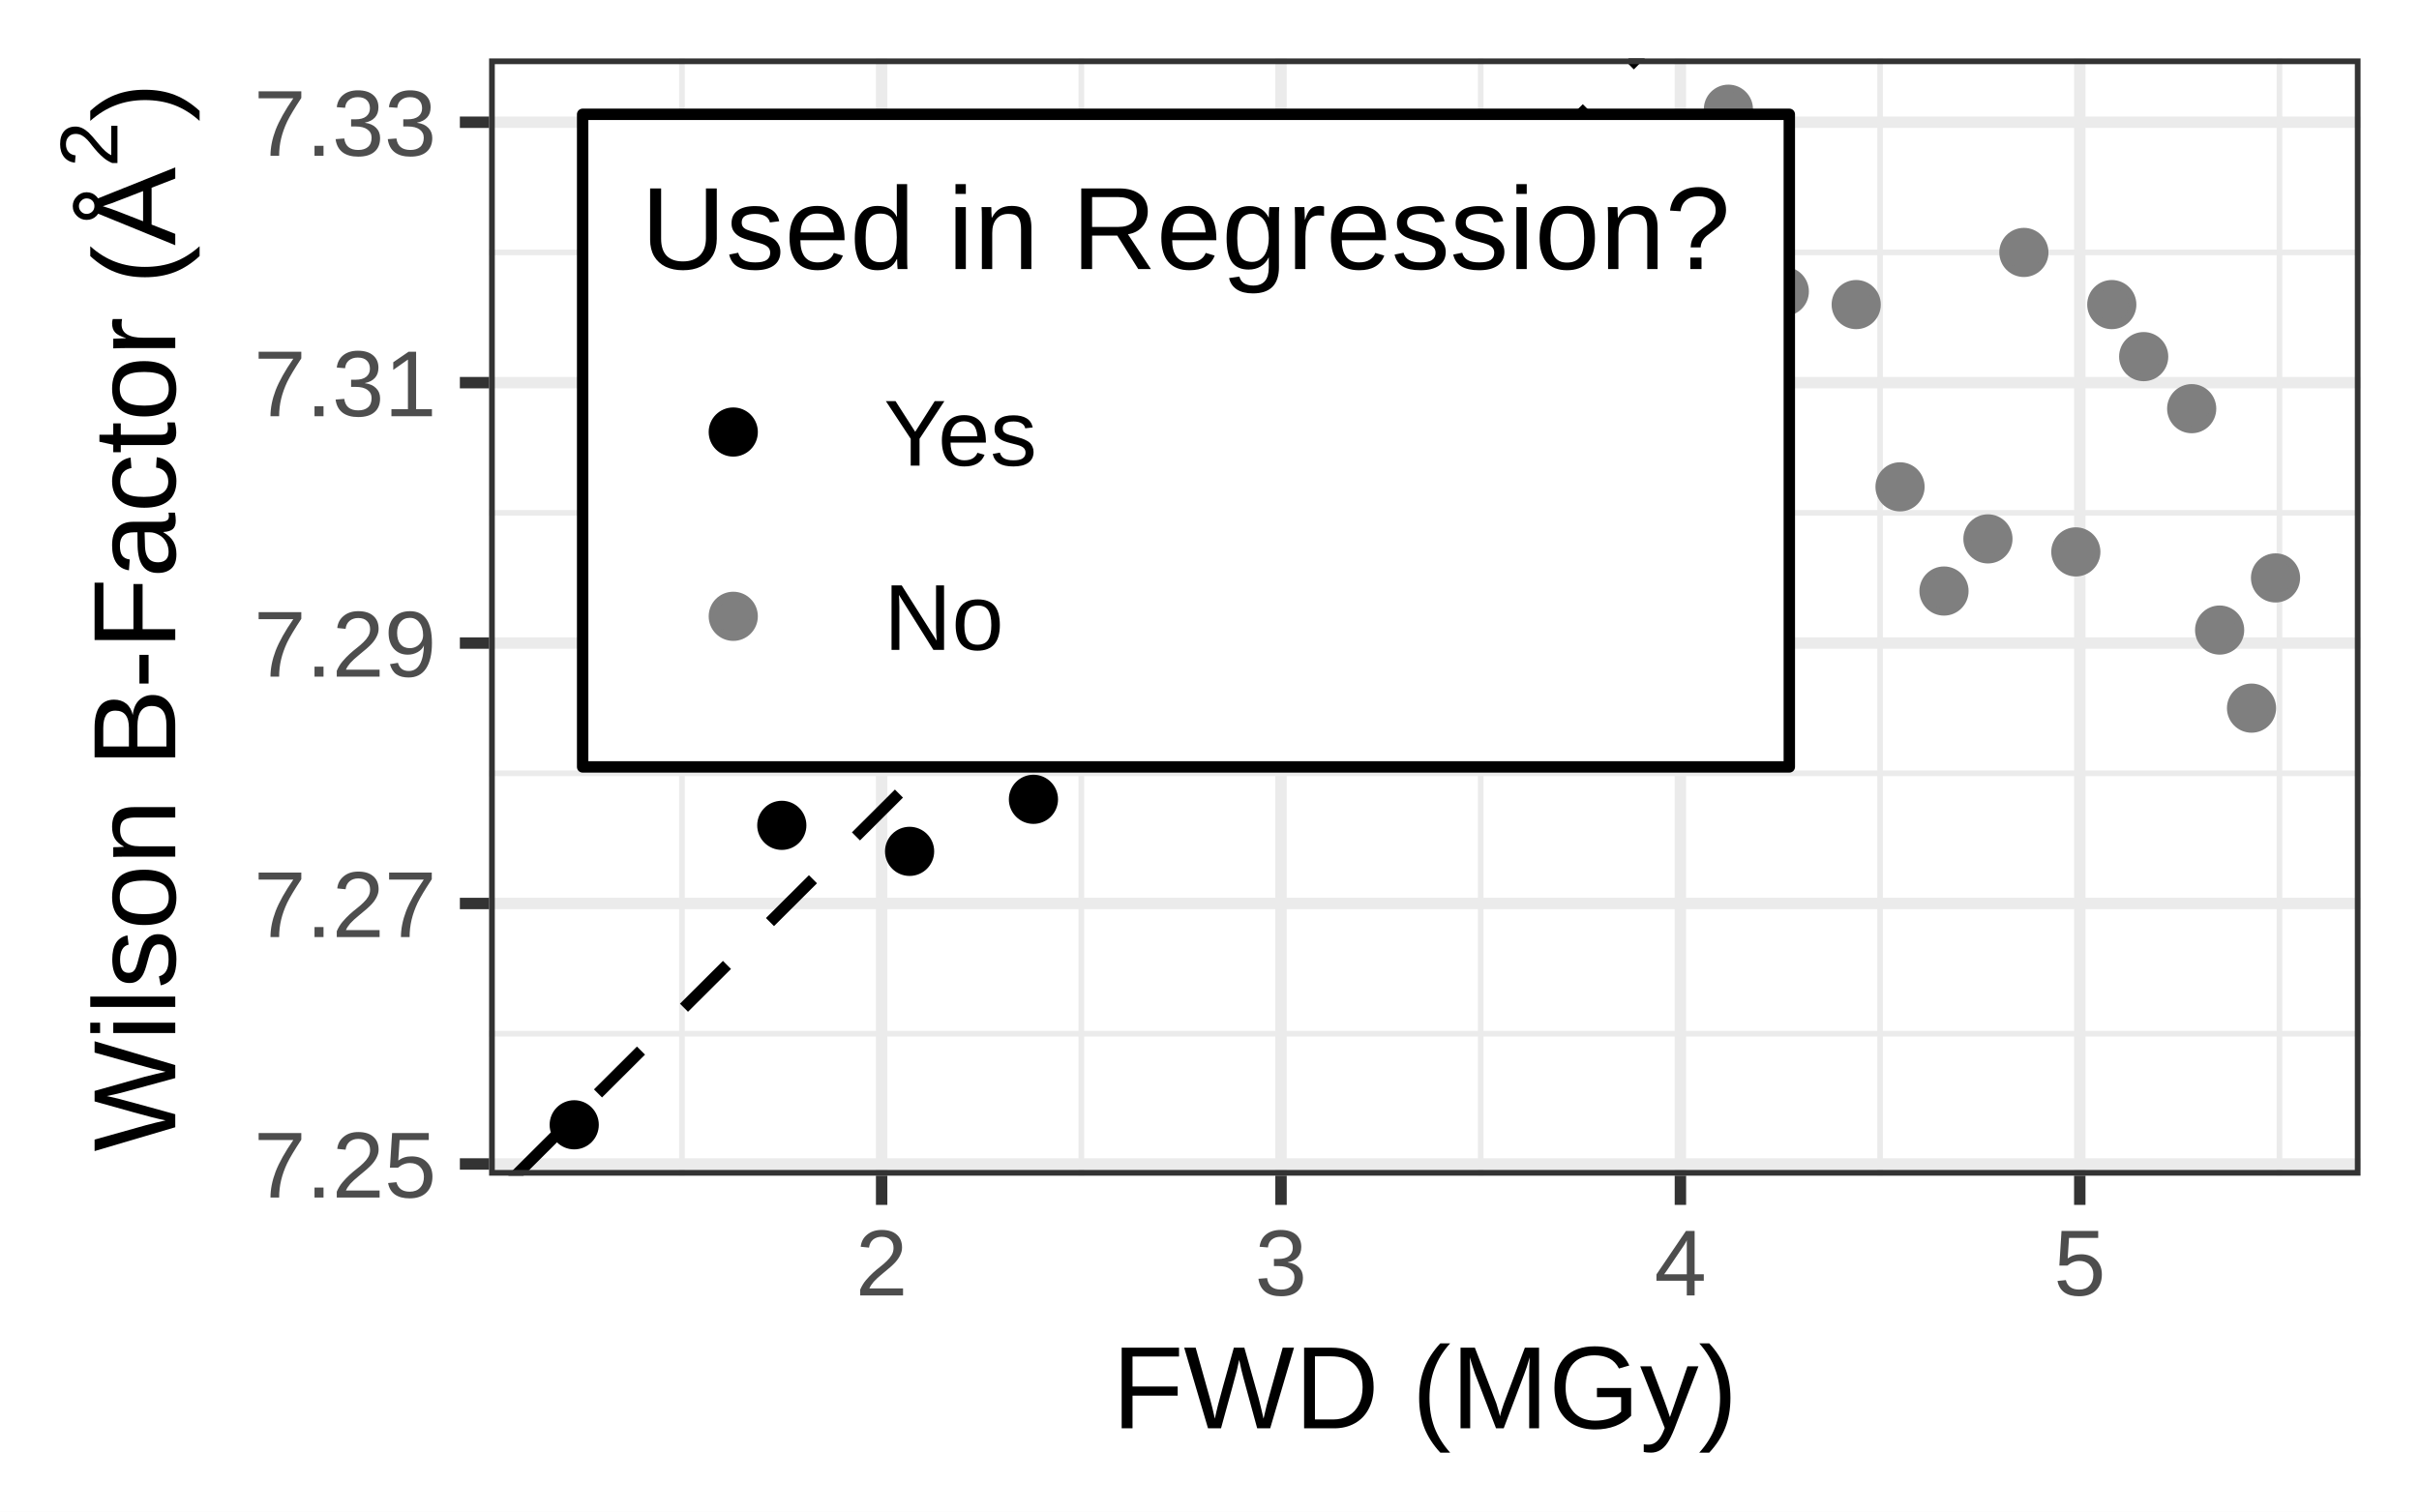
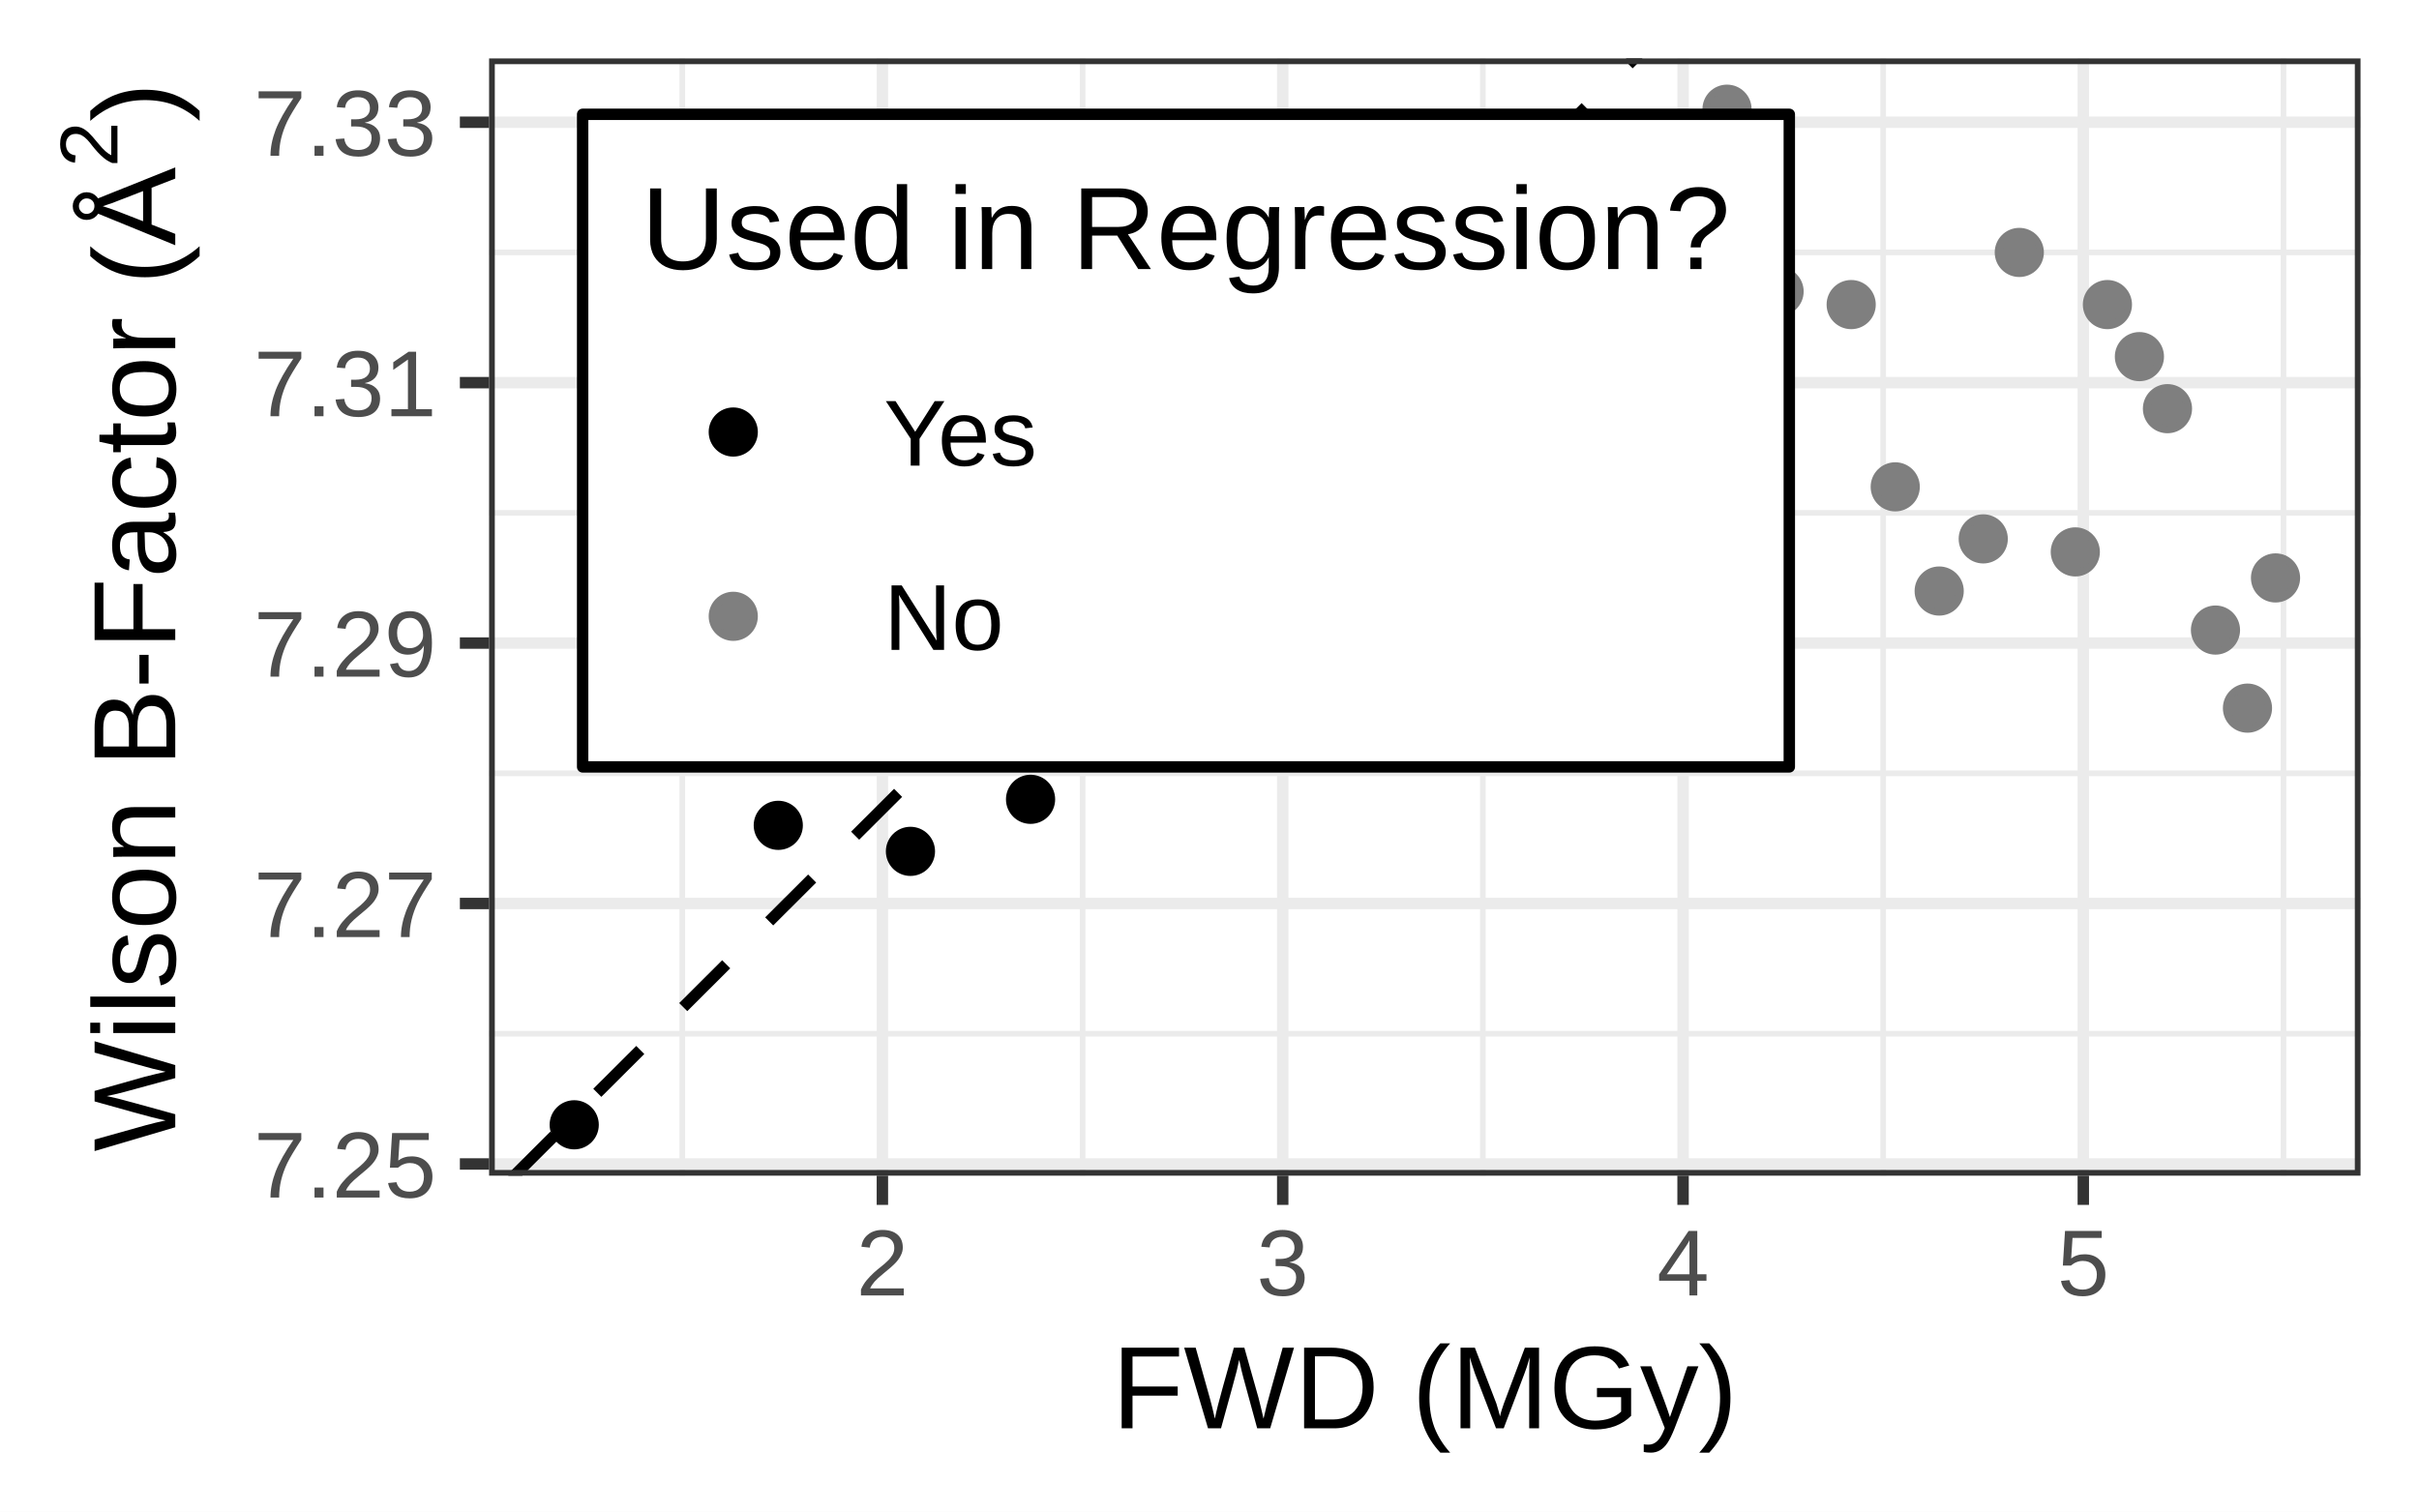
<svg xmlns="http://www.w3.org/2000/svg" width="226.77pt" height="141.73pt" viewBox="0 0 226.77 141.73">
  <g class="svglite">
    <defs>
      <style type="text/css">
    .svglite line, .svglite polyline, .svglite polygon, .svglite path, .svglite rect, .svglite circle {
      fill: none;
      stroke: #000000;
      stroke-linecap: round;
      stroke-linejoin: round;
      stroke-miterlimit: 10.00;
    }
    .svglite text {
      white-space: pre;
    }
    .svglite g.glyphgroup path {
      fill: inherit;
      stroke: none;
    }
  </style>
    </defs>
    <rect width="100%" height="100%" style="stroke: none; fill: #FFFFFF;" />
    <defs>
      <clipPath id="cpMC4wMHwyMjYuNzd8MC4wMHwxNDEuNzM=">
        <rect x="0.00" y="0.00" width="226.77" height="141.73" />
      </clipPath>
    </defs>
    <g clip-path="url(#cpMC4wMHwyMjYuNzd8MC4wMHwxNDEuNzM=)">
      <rect x="0.00" y="0.00" width="226.77" height="141.73" style="stroke-width: 1.07; stroke: #FFFFFF; fill: #FFFFFF;" />
    </g>
    <defs>
      <clipPath id="cpNDUuODV8MjIxLjI5fDUuNDh8MTEwLjI0">
        <rect x="45.85" y="5.48" width="175.44" height="104.76" />
      </clipPath>
    </defs>
    <g clip-path="url(#cpNDUuODV8MjIxLjI5fDUuNDh8MTEwLjI0)">
      <rect x="45.85" y="5.48" width="175.44" height="104.76" style="stroke-width: 1.07; stroke: none; fill: #FFFFFF;" />
      <polyline points="45.85,96.93 221.29,96.93 " style="stroke-width: 0.53; stroke: #EBEBEB; stroke-linecap: butt;" />
      <polyline points="45.85,72.51 221.29,72.51 " style="stroke-width: 0.53; stroke: #EBEBEB; stroke-linecap: butt;" />
      <polyline points="45.85,48.09 221.29,48.09 " style="stroke-width: 0.53; stroke: #EBEBEB; stroke-linecap: butt;" />
      <polyline points="45.85,23.67 221.29,23.67 " style="stroke-width: 0.53; stroke: #EBEBEB; stroke-linecap: butt;" />
-       <polyline points="63.93,110.24 63.93,5.48 " style="stroke-width: 0.53; stroke: #EBEBEB; stroke-linecap: butt;" />
-       <polyline points="101.37,110.24 101.37,5.48 " style="stroke-width: 0.53; stroke: #EBEBEB; stroke-linecap: butt;" />
-       <polyline points="138.81,110.24 138.81,5.48 " style="stroke-width: 0.53; stroke: #EBEBEB; stroke-linecap: butt;" />
-       <polyline points="176.25,110.24 176.25,5.48 " style="stroke-width: 0.53; stroke: #EBEBEB; stroke-linecap: butt;" />
-       <polyline points="213.69,110.24 213.69,5.48 " style="stroke-width: 0.53; stroke: #EBEBEB; stroke-linecap: butt;" />
+       <polyline points="63.96,110.24 63.96,5.48 " style="stroke-width: 0.53; stroke: #EBEBEB; stroke-linecap: butt;" />
+       <polyline points="101.49,110.24 101.49,5.48 " style="stroke-width: 0.53; stroke: #EBEBEB; stroke-linecap: butt;" />
+       <polyline points="139.01,110.24 139.01,5.48 " style="stroke-width: 0.53; stroke: #EBEBEB; stroke-linecap: butt;" />
+       <polyline points="176.54,110.24 176.54,5.48 " style="stroke-width: 0.53; stroke: #EBEBEB; stroke-linecap: butt;" />
+       <polyline points="214.07,110.24 214.07,5.48 " style="stroke-width: 0.53; stroke: #EBEBEB; stroke-linecap: butt;" />
      <polyline points="45.85,109.14 221.29,109.14 " style="stroke-width: 1.07; stroke: #EBEBEB; stroke-linecap: butt;" />
      <polyline points="45.85,84.72 221.29,84.72 " style="stroke-width: 1.07; stroke: #EBEBEB; stroke-linecap: butt;" />
      <polyline points="45.85,60.30 221.29,60.30 " style="stroke-width: 1.07; stroke: #EBEBEB; stroke-linecap: butt;" />
      <polyline points="45.85,35.88 221.29,35.88 " style="stroke-width: 1.07; stroke: #EBEBEB; stroke-linecap: butt;" />
      <polyline points="45.85,11.46 221.29,11.46 " style="stroke-width: 1.07; stroke: #EBEBEB; stroke-linecap: butt;" />
-       <polyline points="82.65,110.24 82.65,5.48 " style="stroke-width: 1.07; stroke: #EBEBEB; stroke-linecap: butt;" />
-       <polyline points="120.09,110.24 120.09,5.48 " style="stroke-width: 1.07; stroke: #EBEBEB; stroke-linecap: butt;" />
-       <polyline points="157.53,110.24 157.53,5.48 " style="stroke-width: 1.07; stroke: #EBEBEB; stroke-linecap: butt;" />
-       <polyline points="194.97,110.24 194.97,5.48 " style="stroke-width: 1.07; stroke: #EBEBEB; stroke-linecap: butt;" />
+       <polyline points="82.72,110.24 82.72,5.48 " style="stroke-width: 1.07; stroke: #EBEBEB; stroke-linecap: butt;" />
+       <polyline points="120.25,110.24 120.25,5.48 " style="stroke-width: 1.07; stroke: #EBEBEB; stroke-linecap: butt;" />
+       <polyline points="157.78,110.24 157.78,5.48 " style="stroke-width: 1.07; stroke: #EBEBEB; stroke-linecap: butt;" />
+       <polyline points="195.30,110.24 195.30,5.48 " style="stroke-width: 1.07; stroke: #EBEBEB; stroke-linecap: butt;" />
      <circle cx="53.83" cy="105.47" r="1.95" style="stroke-width: 0.71; fill: #000000;" />
-       <circle cx="73.29" cy="77.39" r="1.95" style="stroke-width: 0.71; fill: #000000;" />
-       <circle cx="85.27" cy="79.83" r="1.95" style="stroke-width: 0.71; fill: #000000;" />
-       <circle cx="96.88" cy="74.95" r="1.95" style="stroke-width: 0.71; fill: #000000;" />
-       <circle cx="111.11" cy="35.88" r="1.95" style="stroke-width: 0.71; fill: #000000;" />
-       <circle cx="120.09" cy="27.33" r="1.95" style="stroke-width: 0.71; fill: #000000;" />
-       <circle cx="128.33" cy="38.32" r="1.95" style="stroke-width: 0.71; fill: #000000;" />
-       <circle cx="135.82" cy="28.56" r="1.95" style="stroke-width: 0.71; fill: #000000;" />
-       <circle cx="142.56" cy="13.90" r="1.95" style="stroke-width: 0.71; fill: #000000;" />
-       <circle cx="151.92" cy="22.45" r="1.95" style="stroke-width: 0.71; stroke: #7F7F7F; fill: #7F7F7F;" />
-       <circle cx="157.16" cy="22.45" r="1.95" style="stroke-width: 0.71; stroke: #7F7F7F; fill: #7F7F7F;" />
-       <circle cx="162.03" cy="10.24" r="1.95" style="stroke-width: 0.71; stroke: #7F7F7F; fill: #7F7F7F;" />
-       <circle cx="167.27" cy="27.33" r="1.95" style="stroke-width: 0.71; stroke: #7F7F7F; fill: #7F7F7F;" />
-       <circle cx="174.01" cy="28.56" r="1.95" style="stroke-width: 0.71; stroke: #7F7F7F; fill: #7F7F7F;" />
-       <circle cx="178.12" cy="45.65" r="1.95" style="stroke-width: 0.71; stroke: #7F7F7F; fill: #7F7F7F;" />
-       <circle cx="182.24" cy="55.42" r="1.95" style="stroke-width: 0.71; stroke: #7F7F7F; fill: #7F7F7F;" />
-       <circle cx="186.36" cy="50.53" r="1.95" style="stroke-width: 0.71; stroke: #7F7F7F; fill: #7F7F7F;" />
-       <circle cx="189.73" cy="23.67" r="1.95" style="stroke-width: 0.71; stroke: #7F7F7F; fill: #7F7F7F;" />
-       <circle cx="194.60" cy="51.75" r="1.95" style="stroke-width: 0.71; stroke: #7F7F7F; fill: #7F7F7F;" />
-       <circle cx="197.97" cy="28.56" r="1.95" style="stroke-width: 0.71; stroke: #7F7F7F; fill: #7F7F7F;" />
-       <circle cx="200.96" cy="33.44" r="1.95" style="stroke-width: 0.71; stroke: #7F7F7F; fill: #7F7F7F;" />
-       <circle cx="205.46" cy="38.32" r="1.95" style="stroke-width: 0.71; stroke: #7F7F7F; fill: #7F7F7F;" />
-       <circle cx="208.08" cy="59.08" r="1.95" style="stroke-width: 0.71; stroke: #7F7F7F; fill: #7F7F7F;" />
-       <circle cx="211.07" cy="66.40" r="1.95" style="stroke-width: 0.71; stroke: #7F7F7F; fill: #7F7F7F;" />
+       <circle cx="72.96" cy="77.39" r="1.95" style="stroke-width: 0.71; fill: #000000;" />
+       <circle cx="85.35" cy="79.83" r="1.95" style="stroke-width: 0.71; fill: #000000;" />
+       <circle cx="96.61" cy="74.95" r="1.95" style="stroke-width: 0.71; fill: #000000;" />
+       <circle cx="110.87" cy="35.88" r="1.95" style="stroke-width: 0.71; fill: #000000;" />
+       <circle cx="119.87" cy="27.33" r="1.95" style="stroke-width: 0.71; fill: #000000;" />
+       <circle cx="128.13" cy="38.32" r="1.95" style="stroke-width: 0.71; fill: #000000;" />
+       <circle cx="135.64" cy="28.56" r="1.95" style="stroke-width: 0.71; fill: #000000;" />
+       <circle cx="142.39" cy="13.90" r="1.95" style="stroke-width: 0.71; fill: #000000;" />
+       <circle cx="152.15" cy="22.45" r="1.95" style="stroke-width: 0.71; stroke: #7F7F7F; fill: #7F7F7F;" />
+       <circle cx="157.03" cy="22.45" r="1.95" style="stroke-width: 0.71; stroke: #7F7F7F; fill: #7F7F7F;" />
+       <circle cx="161.90" cy="10.24" r="1.95" style="stroke-width: 0.71; stroke: #7F7F7F; fill: #7F7F7F;" />
+       <circle cx="166.78" cy="27.33" r="1.95" style="stroke-width: 0.71; stroke: #7F7F7F; fill: #7F7F7F;" />
+       <circle cx="173.54" cy="28.56" r="1.95" style="stroke-width: 0.71; stroke: #7F7F7F; fill: #7F7F7F;" />
+       <circle cx="177.67" cy="45.65" r="1.95" style="stroke-width: 0.71; stroke: #7F7F7F; fill: #7F7F7F;" />
+       <circle cx="181.79" cy="55.42" r="1.95" style="stroke-width: 0.71; stroke: #7F7F7F; fill: #7F7F7F;" />
+       <circle cx="185.92" cy="50.53" r="1.95" style="stroke-width: 0.71; stroke: #7F7F7F; fill: #7F7F7F;" />
+       <circle cx="189.30" cy="23.67" r="1.95" style="stroke-width: 0.71; stroke: #7F7F7F; fill: #7F7F7F;" />
+       <circle cx="194.55" cy="51.75" r="1.95" style="stroke-width: 0.71; stroke: #7F7F7F; fill: #7F7F7F;" />
+       <circle cx="197.56" cy="28.56" r="1.95" style="stroke-width: 0.71; stroke: #7F7F7F; fill: #7F7F7F;" />
+       <circle cx="200.56" cy="33.44" r="1.95" style="stroke-width: 0.71; stroke: #7F7F7F; fill: #7F7F7F;" />
+       <circle cx="203.19" cy="38.32" r="1.95" style="stroke-width: 0.71; stroke: #7F7F7F; fill: #7F7F7F;" />
+       <circle cx="207.69" cy="59.08" r="1.95" style="stroke-width: 0.71; stroke: #7F7F7F; fill: #7F7F7F;" />
+       <circle cx="210.69" cy="66.40" r="1.95" style="stroke-width: 0.71; stroke: #7F7F7F; fill: #7F7F7F;" />
      <circle cx="213.32" cy="54.19" r="1.95" style="stroke-width: 0.71; stroke: #7F7F7F; fill: #7F7F7F;" />
-       <line x1="-56.79" y1="214.99" x2="258.56" y2="-99.28" style="stroke-width: 1.07; stroke-dasharray: 5.69,5.69; stroke-linecap: butt;" />
+       <line x1="-56.80" y1="214.99" x2="258.24" y2="-99.28" style="stroke-width: 1.07; stroke-dasharray: 5.69,5.69; stroke-linecap: butt;" />
      <rect x="45.85" y="5.48" width="175.44" height="104.76" style="stroke-width: 1.07; stroke: #333333;" />
    </g>
    <g clip-path="url(#cpMC4wMHwyMjYuNzd8MC4wMHwxNDEuNzM=)">
      <text x="40.92" y="112.29" text-anchor="end" style="font-size: 8.80px;fill: #4D4D4D; font-family: &quot;Arial&quot;;" textLength="17.11px" lengthAdjust="spacingAndGlyphs">7.25</text>
      <text x="40.92" y="87.87" text-anchor="end" style="font-size: 8.80px;fill: #4D4D4D; font-family: &quot;Arial&quot;;" textLength="17.11px" lengthAdjust="spacingAndGlyphs">7.27</text>
      <text x="40.92" y="63.45" text-anchor="end" style="font-size: 8.80px;fill: #4D4D4D; font-family: &quot;Arial&quot;;" textLength="17.11px" lengthAdjust="spacingAndGlyphs">7.29</text>
      <text x="40.92" y="39.03" text-anchor="end" style="font-size: 8.80px;fill: #4D4D4D; font-family: &quot;Arial&quot;;" textLength="17.11px" lengthAdjust="spacingAndGlyphs">7.31</text>
      <text x="40.92" y="14.61" text-anchor="end" style="font-size: 8.80px;fill: #4D4D4D; font-family: &quot;Arial&quot;;" textLength="17.11px" lengthAdjust="spacingAndGlyphs">7.33</text>
      <polyline points="43.11,109.14 45.85,109.14 " style="stroke-width: 1.07; stroke: #333333; stroke-linecap: butt;" />
      <polyline points="43.11,84.72 45.85,84.72 " style="stroke-width: 1.07; stroke: #333333; stroke-linecap: butt;" />
      <polyline points="43.11,60.30 45.85,60.30 " style="stroke-width: 1.07; stroke: #333333; stroke-linecap: butt;" />
      <polyline points="43.11,35.88 45.85,35.88 " style="stroke-width: 1.07; stroke: #333333; stroke-linecap: butt;" />
      <polyline points="43.11,11.46 45.85,11.46 " style="stroke-width: 1.07; stroke: #333333; stroke-linecap: butt;" />
-       <polyline points="82.65,112.98 82.65,110.24 " style="stroke-width: 1.07; stroke: #333333; stroke-linecap: butt;" />
-       <polyline points="120.09,112.98 120.09,110.24 " style="stroke-width: 1.07; stroke: #333333; stroke-linecap: butt;" />
-       <polyline points="157.53,112.98 157.53,110.24 " style="stroke-width: 1.07; stroke: #333333; stroke-linecap: butt;" />
-       <polyline points="194.97,112.98 194.97,110.24 " style="stroke-width: 1.07; stroke: #333333; stroke-linecap: butt;" />
-       <text x="82.65" y="121.47" text-anchor="middle" style="font-size: 8.80px;fill: #4D4D4D; font-family: &quot;Arial&quot;;" textLength="4.89px" lengthAdjust="spacingAndGlyphs">2</text>
-       <text x="120.09" y="121.47" text-anchor="middle" style="font-size: 8.80px;fill: #4D4D4D; font-family: &quot;Arial&quot;;" textLength="4.89px" lengthAdjust="spacingAndGlyphs">3</text>
-       <text x="157.53" y="121.47" text-anchor="middle" style="font-size: 8.80px;fill: #4D4D4D; font-family: &quot;Arial&quot;;" textLength="4.89px" lengthAdjust="spacingAndGlyphs">4</text>
-       <text x="194.97" y="121.47" text-anchor="middle" style="font-size: 8.80px;fill: #4D4D4D; font-family: &quot;Arial&quot;;" textLength="4.89px" lengthAdjust="spacingAndGlyphs">5</text>
+       <polyline points="82.72,112.98 82.72,110.24 " style="stroke-width: 1.07; stroke: #333333; stroke-linecap: butt;" />
+       <polyline points="120.25,112.98 120.25,110.24 " style="stroke-width: 1.07; stroke: #333333; stroke-linecap: butt;" />
+       <polyline points="157.78,112.98 157.78,110.24 " style="stroke-width: 1.07; stroke: #333333; stroke-linecap: butt;" />
+       <polyline points="195.30,112.98 195.30,110.24 " style="stroke-width: 1.07; stroke: #333333; stroke-linecap: butt;" />
+       <text x="82.72" y="121.47" text-anchor="middle" style="font-size: 8.80px;fill: #4D4D4D; font-family: &quot;Arial&quot;;" textLength="4.89px" lengthAdjust="spacingAndGlyphs">2</text>
+       <text x="120.25" y="121.47" text-anchor="middle" style="font-size: 8.80px;fill: #4D4D4D; font-family: &quot;Arial&quot;;" textLength="4.89px" lengthAdjust="spacingAndGlyphs">3</text>
+       <text x="157.78" y="121.47" text-anchor="middle" style="font-size: 8.80px;fill: #4D4D4D; font-family: &quot;Arial&quot;;" textLength="4.89px" lengthAdjust="spacingAndGlyphs">4</text>
+       <text x="195.30" y="121.47" text-anchor="middle" style="font-size: 8.80px;fill: #4D4D4D; font-family: &quot;Arial&quot;;" textLength="4.89px" lengthAdjust="spacingAndGlyphs">5</text>
      <text x="133.57" y="133.93" text-anchor="middle" style="font-size: 11.00px; font-family: &quot;Arial&quot;;" textLength="58.62px" lengthAdjust="spacingAndGlyphs">FWD (MGy)</text>
      <text transform="translate(16.43,107.98) rotate(-90)" style="font-size: 11.00px; font-family: &quot;Arial&quot;;" textLength="84.97px" lengthAdjust="spacingAndGlyphs">Wilson B-Factor (</text>
      <text transform="translate(16.43,23.01) rotate(-90)" style="font-size: 11.00px; font-family: &quot;Arial&quot;;" textLength="7.34px" lengthAdjust="spacingAndGlyphs">Å</text>
      <text transform="translate(11.01,15.68) rotate(-90)" style="font-size: 7.70px; font-family: &quot;Arial&quot;;" textLength="4.28px" lengthAdjust="spacingAndGlyphs">2</text>
      <text transform="translate(16.43,11.40) rotate(-90)" style="font-size: 11.00px; font-family: &quot;Arial&quot;;" textLength="3.66px" lengthAdjust="spacingAndGlyphs">)</text>
      <rect x="54.62" y="10.72" width="113.12" height="61.19" style="stroke-width: 1.07; fill: #FFFFFF;" />
      <text x="60.10" y="25.23" style="font-size: 11.00px; font-family: &quot;Arial&quot;;" textLength="102.16px" lengthAdjust="spacingAndGlyphs">Used in Regression?</text>
      <rect x="60.10" y="31.87" width="17.28" height="17.28" style="stroke-width: 1.07; stroke: none; fill: #FFFFFF;" />
      <circle cx="68.74" cy="40.51" r="1.95" style="stroke-width: 0.71; fill: #000000;" />
      <rect x="60.10" y="49.15" width="17.28" height="17.28" style="stroke-width: 1.07; stroke: none; fill: #FFFFFF;" />
      <circle cx="68.74" cy="57.79" r="1.95" style="stroke-width: 0.71; stroke: #7F7F7F; fill: #7F7F7F;" />
      <text x="82.86" y="43.66" style="font-size: 8.80px; font-family: &quot;Arial&quot;;" textLength="14.36px" lengthAdjust="spacingAndGlyphs">Yes</text>
      <text x="82.86" y="60.94" style="font-size: 8.80px; font-family: &quot;Arial&quot;;" textLength="11.25px" lengthAdjust="spacingAndGlyphs">No</text>
    </g>
  </g>
</svg>
